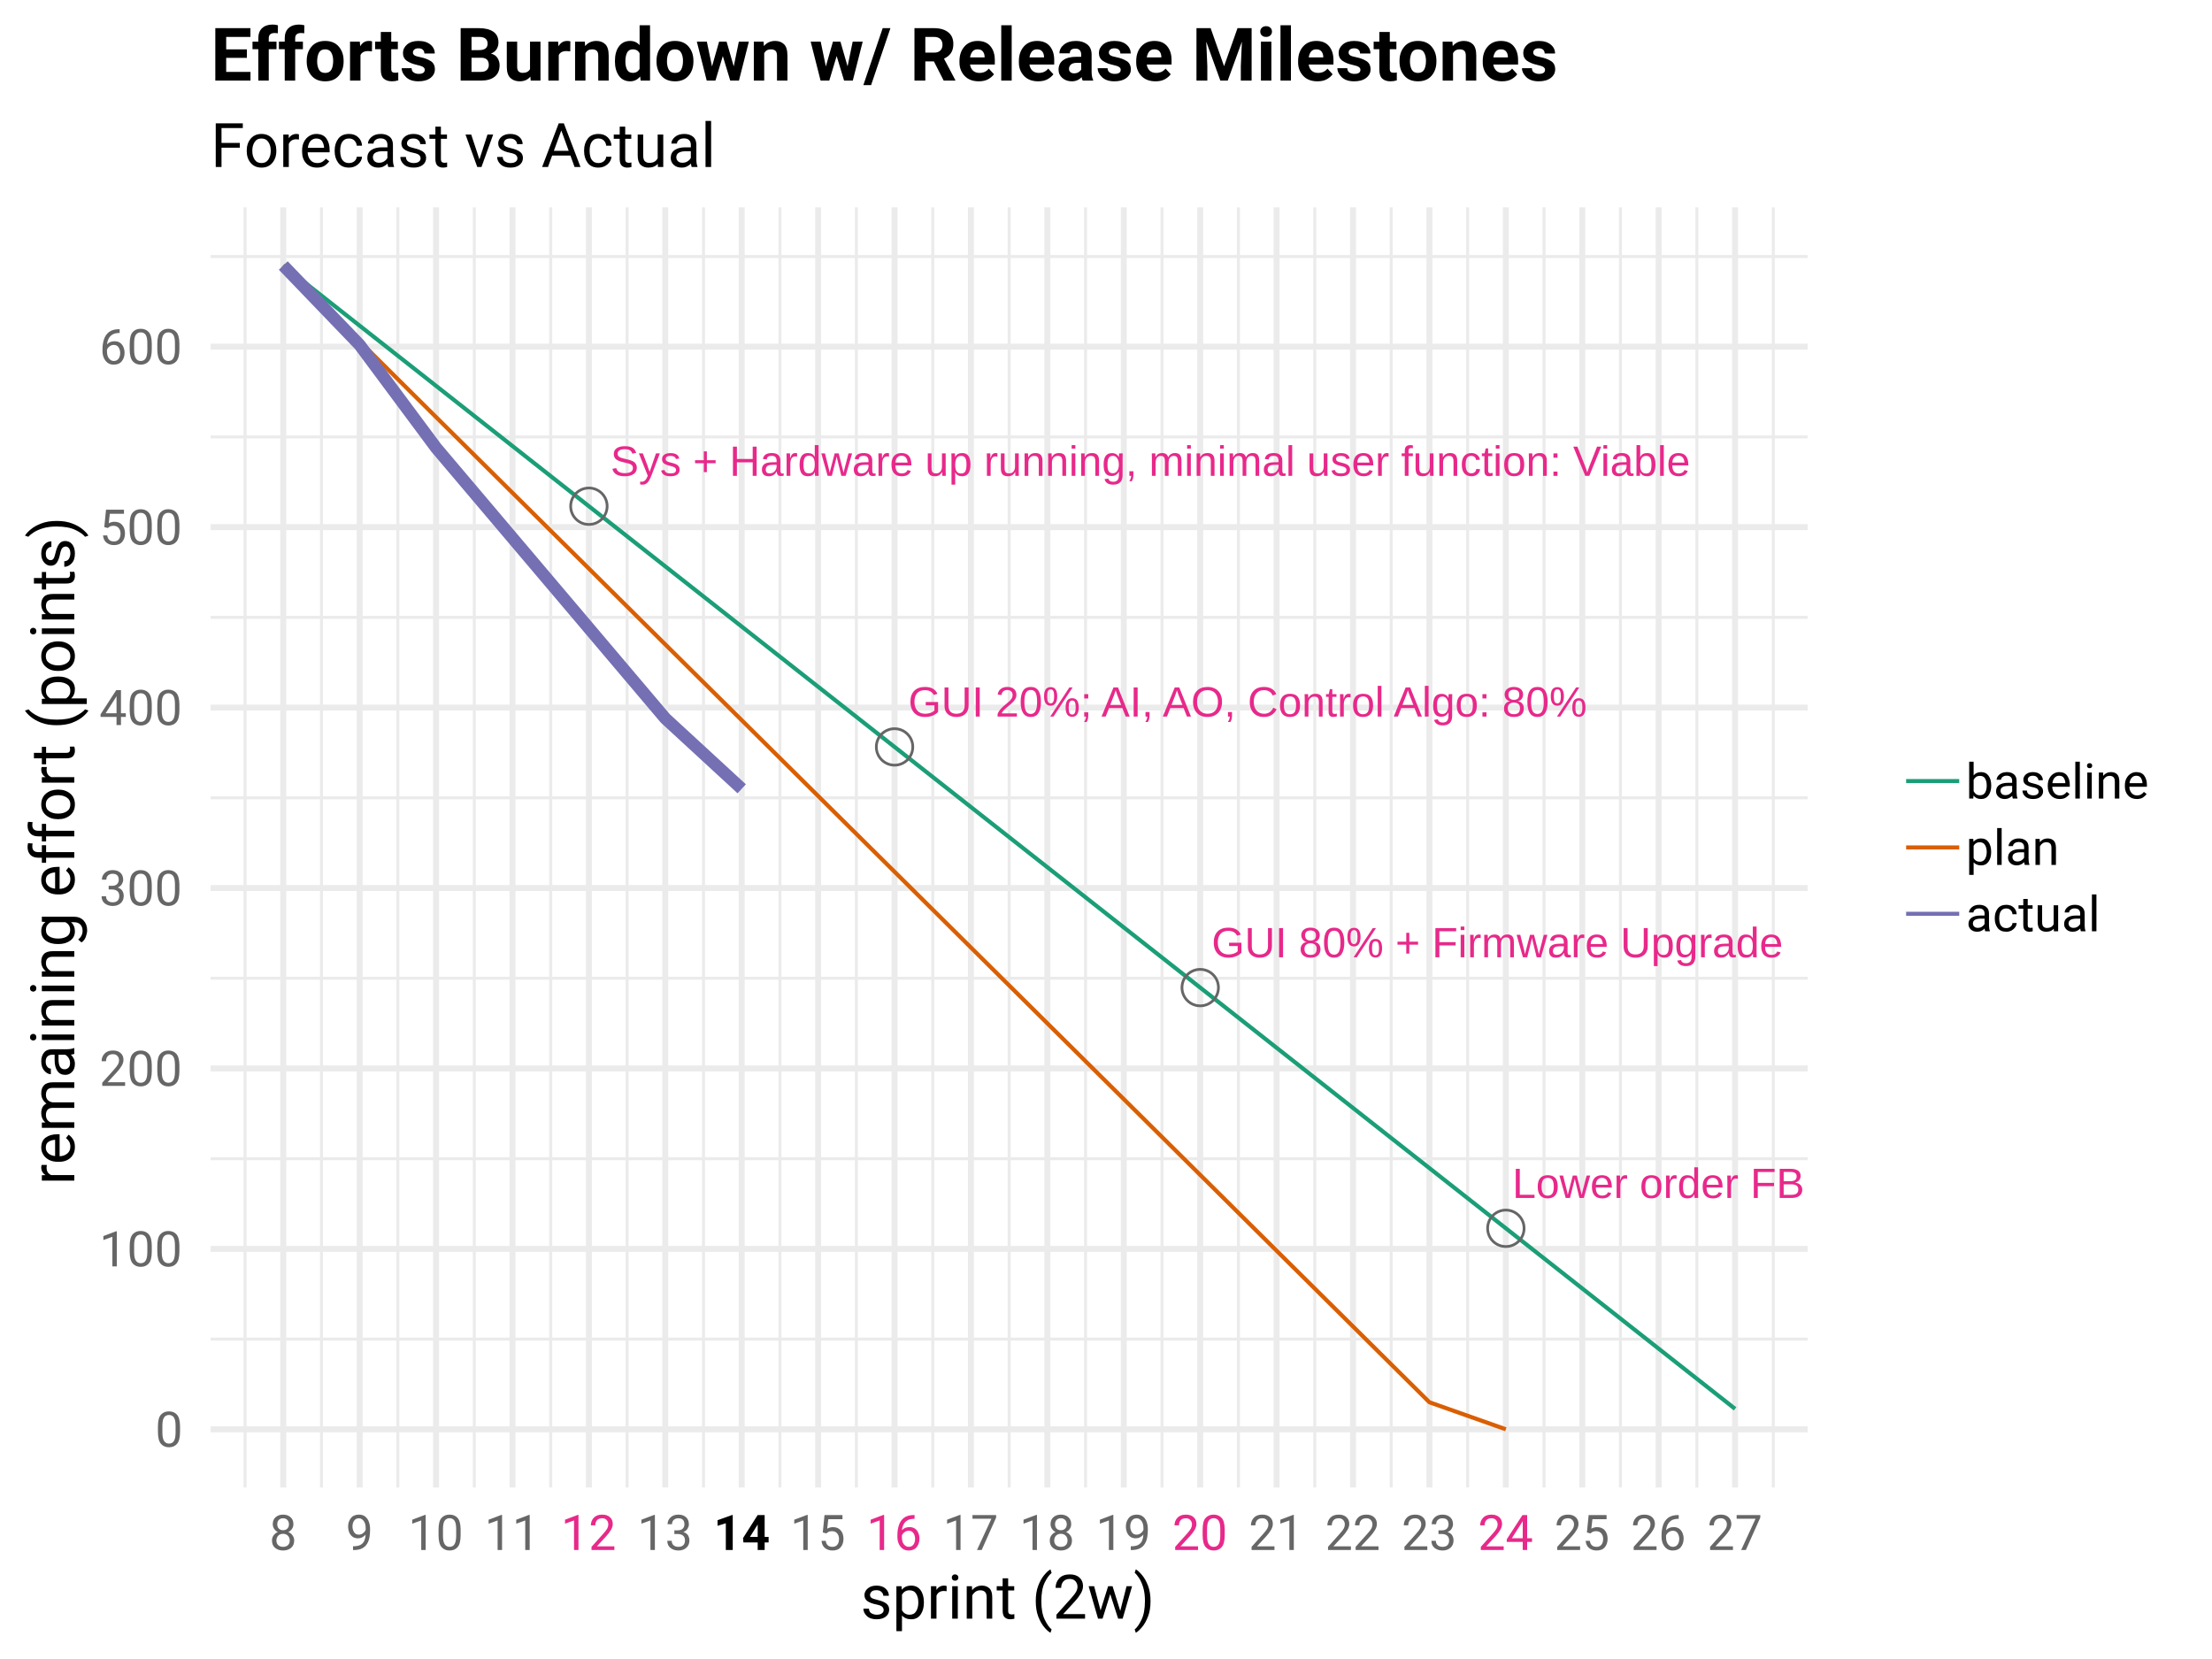
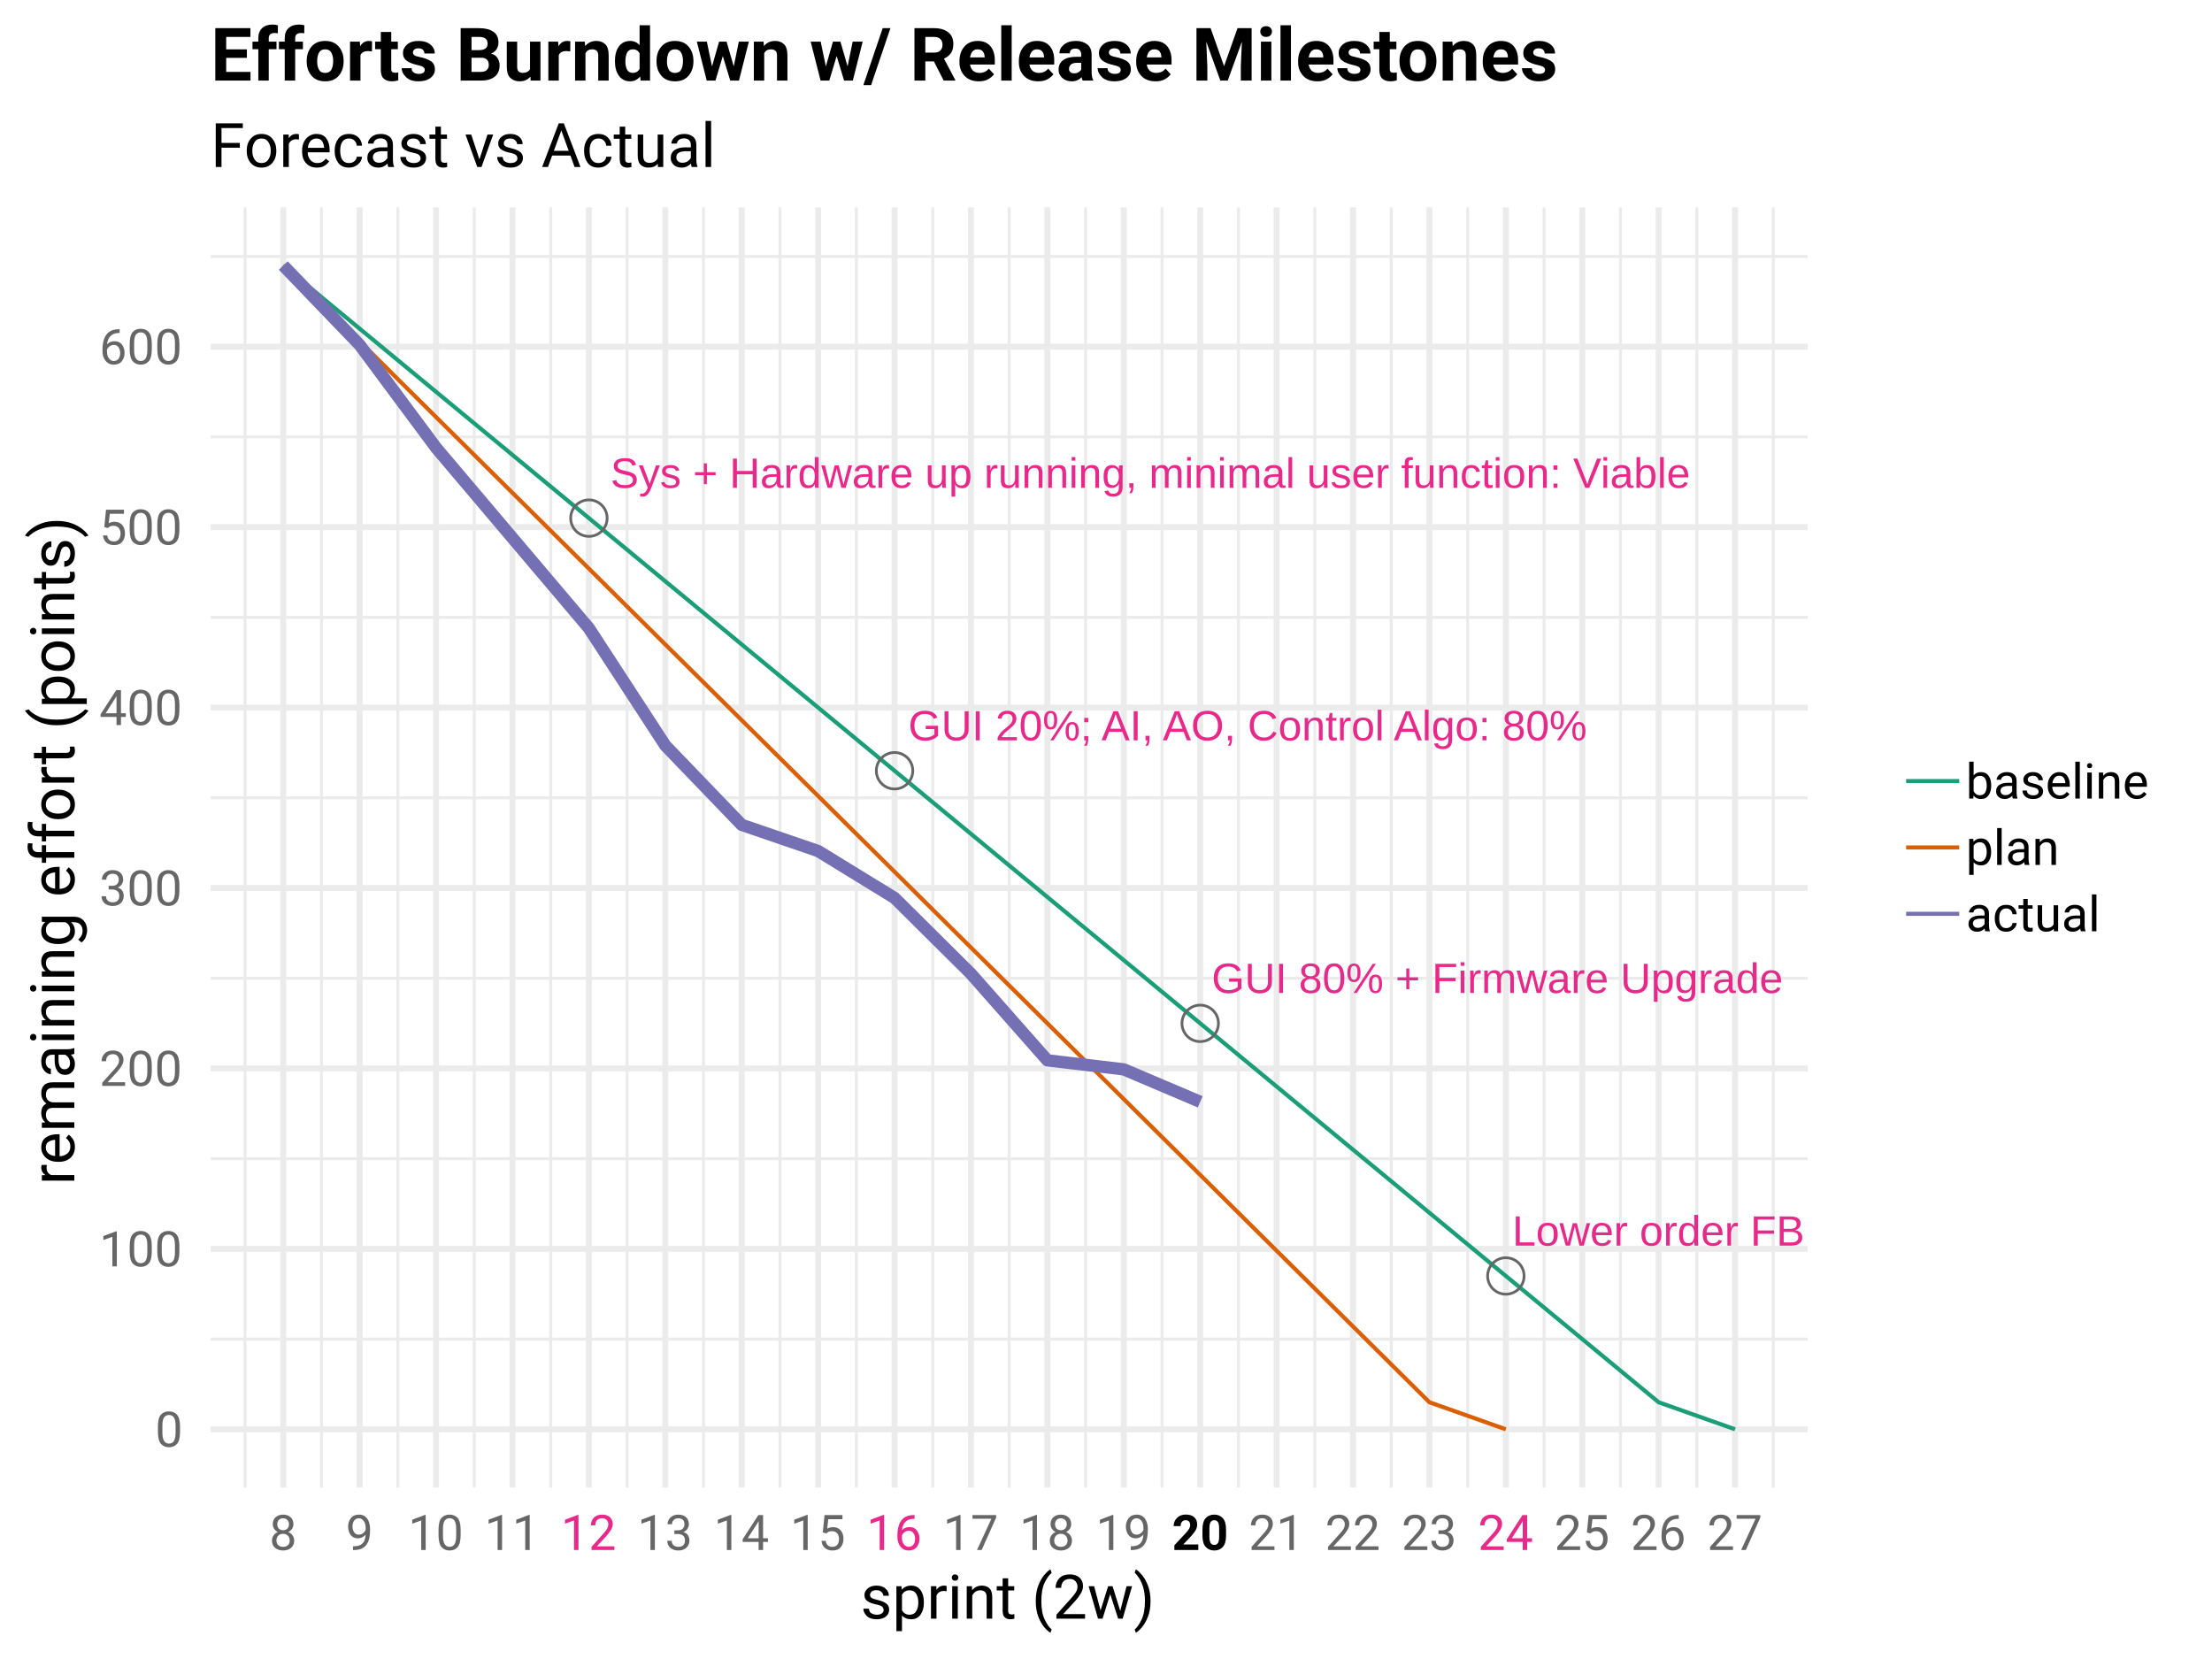
<svg xmlns="http://www.w3.org/2000/svg" viewBox="0 0 576.00 432.00">
  <defs>
    <style type="text/css">
    line, polyline, polygon, path, rect, circle {
      fill: none;
      stroke: #000000;
      stroke-linecap: round;
      stroke-linejoin: round;
      stroke-miterlimit: 10.00;
    }
  </style>
  </defs>
  <rect width="100%" height="100%" style="stroke: none; fill: #FFFFFF;" />
  <defs>
    <clipPath id="cpNTQuODV8NDcwLjcxfDM4Ny4zNXw1My45OQ==">
      <rect x="54.85" y="53.99" width="415.86" height="333.36" />
    </clipPath>
  </defs>
  <polyline points="54.85,348.70 470.71,348.70 " style="stroke-width: 0.78; stroke: #EBEBEB; stroke-linecap: butt;" clip-path="url(#cpNTQuODV8NDcwLjcxfDM4Ny4zNXw1My45OQ==)" />
  <polyline points="54.85,301.72 470.71,301.72 " style="stroke-width: 0.78; stroke: #EBEBEB; stroke-linecap: butt;" clip-path="url(#cpNTQuODV8NDcwLjcxfDM4Ny4zNXw1My45OQ==)" />
  <polyline points="54.85,254.73 470.71,254.73 " style="stroke-width: 0.78; stroke: #EBEBEB; stroke-linecap: butt;" clip-path="url(#cpNTQuODV8NDcwLjcxfDM4Ny4zNXw1My45OQ==)" />
  <polyline points="54.85,207.75 470.71,207.75 " style="stroke-width: 0.78; stroke: #EBEBEB; stroke-linecap: butt;" clip-path="url(#cpNTQuODV8NDcwLjcxfDM4Ny4zNXw1My45OQ==)" />
  <polyline points="54.85,160.76 470.71,160.76 " style="stroke-width: 0.78; stroke: #EBEBEB; stroke-linecap: butt;" clip-path="url(#cpNTQuODV8NDcwLjcxfDM4Ny4zNXw1My45OQ==)" />
  <polyline points="54.85,113.77 470.71,113.77 " style="stroke-width: 0.78; stroke: #EBEBEB; stroke-linecap: butt;" clip-path="url(#cpNTQuODV8NDcwLjcxfDM4Ny4zNXw1My45OQ==)" />
  <polyline points="54.85,66.79 470.71,66.79 " style="stroke-width: 0.78; stroke: #EBEBEB; stroke-linecap: butt;" clip-path="url(#cpNTQuODV8NDcwLjcxfDM4Ny4zNXw1My45OQ==)" />
  <polyline points="63.81,387.35 63.81,53.99 " style="stroke-width: 0.78; stroke: #EBEBEB; stroke-linecap: butt;" clip-path="url(#cpNTQuODV8NDcwLjcxfDM4Ny4zNXw1My45OQ==)" />
  <polyline points="83.71,387.35 83.71,53.99 " style="stroke-width: 0.78; stroke: #EBEBEB; stroke-linecap: butt;" clip-path="url(#cpNTQuODV8NDcwLjcxfDM4Ny4zNXw1My45OQ==)" />
  <polyline points="103.60,387.35 103.60,53.99 " style="stroke-width: 0.78; stroke: #EBEBEB; stroke-linecap: butt;" clip-path="url(#cpNTQuODV8NDcwLjcxfDM4Ny4zNXw1My45OQ==)" />
  <polyline points="123.50,387.35 123.50,53.99 " style="stroke-width: 0.78; stroke: #EBEBEB; stroke-linecap: butt;" clip-path="url(#cpNTQuODV8NDcwLjcxfDM4Ny4zNXw1My45OQ==)" />
  <polyline points="143.40,387.35 143.40,53.99 " style="stroke-width: 0.78; stroke: #EBEBEB; stroke-linecap: butt;" clip-path="url(#cpNTQuODV8NDcwLjcxfDM4Ny4zNXw1My45OQ==)" />
  <polyline points="163.30,387.35 163.30,53.99 " style="stroke-width: 0.78; stroke: #EBEBEB; stroke-linecap: butt;" clip-path="url(#cpNTQuODV8NDcwLjcxfDM4Ny4zNXw1My45OQ==)" />
  <polyline points="183.19,387.35 183.19,53.99 " style="stroke-width: 0.78; stroke: #EBEBEB; stroke-linecap: butt;" clip-path="url(#cpNTQuODV8NDcwLjcxfDM4Ny4zNXw1My45OQ==)" />
  <polyline points="203.09,387.35 203.09,53.99 " style="stroke-width: 0.78; stroke: #EBEBEB; stroke-linecap: butt;" clip-path="url(#cpNTQuODV8NDcwLjcxfDM4Ny4zNXw1My45OQ==)" />
  <polyline points="222.99,387.35 222.99,53.99 " style="stroke-width: 0.78; stroke: #EBEBEB; stroke-linecap: butt;" clip-path="url(#cpNTQuODV8NDcwLjcxfDM4Ny4zNXw1My45OQ==)" />
  <polyline points="242.89,387.35 242.89,53.99 " style="stroke-width: 0.78; stroke: #EBEBEB; stroke-linecap: butt;" clip-path="url(#cpNTQuODV8NDcwLjcxfDM4Ny4zNXw1My45OQ==)" />
  <polyline points="262.78,387.35 262.78,53.99 " style="stroke-width: 0.78; stroke: #EBEBEB; stroke-linecap: butt;" clip-path="url(#cpNTQuODV8NDcwLjcxfDM4Ny4zNXw1My45OQ==)" />
  <polyline points="282.68,387.35 282.68,53.99 " style="stroke-width: 0.78; stroke: #EBEBEB; stroke-linecap: butt;" clip-path="url(#cpNTQuODV8NDcwLjcxfDM4Ny4zNXw1My45OQ==)" />
  <polyline points="302.58,387.35 302.58,53.99 " style="stroke-width: 0.78; stroke: #EBEBEB; stroke-linecap: butt;" clip-path="url(#cpNTQuODV8NDcwLjcxfDM4Ny4zNXw1My45OQ==)" />
  <polyline points="322.48,387.35 322.48,53.99 " style="stroke-width: 0.78; stroke: #EBEBEB; stroke-linecap: butt;" clip-path="url(#cpNTQuODV8NDcwLjcxfDM4Ny4zNXw1My45OQ==)" />
  <polyline points="342.37,387.35 342.37,53.99 " style="stroke-width: 0.78; stroke: #EBEBEB; stroke-linecap: butt;" clip-path="url(#cpNTQuODV8NDcwLjcxfDM4Ny4zNXw1My45OQ==)" />
  <polyline points="362.27,387.35 362.27,53.99 " style="stroke-width: 0.78; stroke: #EBEBEB; stroke-linecap: butt;" clip-path="url(#cpNTQuODV8NDcwLjcxfDM4Ny4zNXw1My45OQ==)" />
  <polyline points="382.17,387.35 382.17,53.99 " style="stroke-width: 0.78; stroke: #EBEBEB; stroke-linecap: butt;" clip-path="url(#cpNTQuODV8NDcwLjcxfDM4Ny4zNXw1My45OQ==)" />
  <polyline points="402.07,387.35 402.07,53.99 " style="stroke-width: 0.78; stroke: #EBEBEB; stroke-linecap: butt;" clip-path="url(#cpNTQuODV8NDcwLjcxfDM4Ny4zNXw1My45OQ==)" />
  <polyline points="421.96,387.35 421.96,53.99 " style="stroke-width: 0.78; stroke: #EBEBEB; stroke-linecap: butt;" clip-path="url(#cpNTQuODV8NDcwLjcxfDM4Ny4zNXw1My45OQ==)" />
  <polyline points="441.86,387.35 441.86,53.99 " style="stroke-width: 0.78; stroke: #EBEBEB; stroke-linecap: butt;" clip-path="url(#cpNTQuODV8NDcwLjcxfDM4Ny4zNXw1My45OQ==)" />
  <polyline points="461.76,387.35 461.76,53.99 " style="stroke-width: 0.78; stroke: #EBEBEB; stroke-linecap: butt;" clip-path="url(#cpNTQuODV8NDcwLjcxfDM4Ny4zNXw1My45OQ==)" />
  <polyline points="54.85,372.19 470.71,372.19 " style="stroke-width: 1.55; stroke: #EBEBEB; stroke-linecap: butt;" clip-path="url(#cpNTQuODV8NDcwLjcxfDM4Ny4zNXw1My45OQ==)" />
  <polyline points="54.85,325.21 470.71,325.21 " style="stroke-width: 1.55; stroke: #EBEBEB; stroke-linecap: butt;" clip-path="url(#cpNTQuODV8NDcwLjcxfDM4Ny4zNXw1My45OQ==)" />
  <polyline points="54.85,278.22 470.71,278.22 " style="stroke-width: 1.55; stroke: #EBEBEB; stroke-linecap: butt;" clip-path="url(#cpNTQuODV8NDcwLjcxfDM4Ny4zNXw1My45OQ==)" />
  <polyline points="54.85,231.24 470.71,231.24 " style="stroke-width: 1.55; stroke: #EBEBEB; stroke-linecap: butt;" clip-path="url(#cpNTQuODV8NDcwLjcxfDM4Ny4zNXw1My45OQ==)" />
  <polyline points="54.85,184.25 470.71,184.25 " style="stroke-width: 1.55; stroke: #EBEBEB; stroke-linecap: butt;" clip-path="url(#cpNTQuODV8NDcwLjcxfDM4Ny4zNXw1My45OQ==)" />
  <polyline points="54.85,137.27 470.71,137.27 " style="stroke-width: 1.55; stroke: #EBEBEB; stroke-linecap: butt;" clip-path="url(#cpNTQuODV8NDcwLjcxfDM4Ny4zNXw1My45OQ==)" />
  <polyline points="54.85,90.28 470.71,90.28 " style="stroke-width: 1.55; stroke: #EBEBEB; stroke-linecap: butt;" clip-path="url(#cpNTQuODV8NDcwLjcxfDM4Ny4zNXw1My45OQ==)" />
  <polyline points="73.76,387.35 73.76,53.99 " style="stroke-width: 1.55; stroke: #EBEBEB; stroke-linecap: butt;" clip-path="url(#cpNTQuODV8NDcwLjcxfDM4Ny4zNXw1My45OQ==)" />
  <polyline points="93.65,387.35 93.65,53.99 " style="stroke-width: 1.55; stroke: #EBEBEB; stroke-linecap: butt;" clip-path="url(#cpNTQuODV8NDcwLjcxfDM4Ny4zNXw1My45OQ==)" />
  <polyline points="113.55,387.35 113.55,53.99 " style="stroke-width: 1.55; stroke: #EBEBEB; stroke-linecap: butt;" clip-path="url(#cpNTQuODV8NDcwLjcxfDM4Ny4zNXw1My45OQ==)" />
  <polyline points="133.45,387.35 133.45,53.99 " style="stroke-width: 1.55; stroke: #EBEBEB; stroke-linecap: butt;" clip-path="url(#cpNTQuODV8NDcwLjcxfDM4Ny4zNXw1My45OQ==)" />
  <polyline points="153.35,387.35 153.35,53.99 " style="stroke-width: 1.55; stroke: #EBEBEB; stroke-linecap: butt;" clip-path="url(#cpNTQuODV8NDcwLjcxfDM4Ny4zNXw1My45OQ==)" />
  <polyline points="173.24,387.35 173.24,53.99 " style="stroke-width: 1.55; stroke: #EBEBEB; stroke-linecap: butt;" clip-path="url(#cpNTQuODV8NDcwLjcxfDM4Ny4zNXw1My45OQ==)" />
  <polyline points="193.14,387.35 193.14,53.99 " style="stroke-width: 1.55; stroke: #EBEBEB; stroke-linecap: butt;" clip-path="url(#cpNTQuODV8NDcwLjcxfDM4Ny4zNXw1My45OQ==)" />
  <polyline points="213.04,387.35 213.04,53.99 " style="stroke-width: 1.55; stroke: #EBEBEB; stroke-linecap: butt;" clip-path="url(#cpNTQuODV8NDcwLjcxfDM4Ny4zNXw1My45OQ==)" />
  <polyline points="232.94,387.35 232.94,53.99 " style="stroke-width: 1.55; stroke: #EBEBEB; stroke-linecap: butt;" clip-path="url(#cpNTQuODV8NDcwLjcxfDM4Ny4zNXw1My45OQ==)" />
  <polyline points="252.83,387.35 252.83,53.99 " style="stroke-width: 1.55; stroke: #EBEBEB; stroke-linecap: butt;" clip-path="url(#cpNTQuODV8NDcwLjcxfDM4Ny4zNXw1My45OQ==)" />
  <polyline points="272.73,387.35 272.73,53.99 " style="stroke-width: 1.55; stroke: #EBEBEB; stroke-linecap: butt;" clip-path="url(#cpNTQuODV8NDcwLjcxfDM4Ny4zNXw1My45OQ==)" />
  <polyline points="292.63,387.35 292.63,53.99 " style="stroke-width: 1.55; stroke: #EBEBEB; stroke-linecap: butt;" clip-path="url(#cpNTQuODV8NDcwLjcxfDM4Ny4zNXw1My45OQ==)" />
  <polyline points="312.53,387.35 312.53,53.99 " style="stroke-width: 1.55; stroke: #EBEBEB; stroke-linecap: butt;" clip-path="url(#cpNTQuODV8NDcwLjcxfDM4Ny4zNXw1My45OQ==)" />
  <polyline points="332.42,387.35 332.42,53.99 " style="stroke-width: 1.55; stroke: #EBEBEB; stroke-linecap: butt;" clip-path="url(#cpNTQuODV8NDcwLjcxfDM4Ny4zNXw1My45OQ==)" />
  <polyline points="352.32,387.35 352.32,53.99 " style="stroke-width: 1.55; stroke: #EBEBEB; stroke-linecap: butt;" clip-path="url(#cpNTQuODV8NDcwLjcxfDM4Ny4zNXw1My45OQ==)" />
  <polyline points="372.22,387.35 372.22,53.99 " style="stroke-width: 1.55; stroke: #EBEBEB; stroke-linecap: butt;" clip-path="url(#cpNTQuODV8NDcwLjcxfDM4Ny4zNXw1My45OQ==)" />
  <polyline points="392.12,387.35 392.12,53.99 " style="stroke-width: 1.55; stroke: #EBEBEB; stroke-linecap: butt;" clip-path="url(#cpNTQuODV8NDcwLjcxfDM4Ny4zNXw1My45OQ==)" />
  <polyline points="412.02,387.35 412.02,53.99 " style="stroke-width: 1.55; stroke: #EBEBEB; stroke-linecap: butt;" clip-path="url(#cpNTQuODV8NDcwLjcxfDM4Ny4zNXw1My45OQ==)" />
  <polyline points="431.91,387.35 431.91,53.99 " style="stroke-width: 1.55; stroke: #EBEBEB; stroke-linecap: butt;" clip-path="url(#cpNTQuODV8NDcwLjcxfDM4Ny4zNXw1My45OQ==)" />
  <polyline points="451.81,387.35 451.81,53.99 " style="stroke-width: 1.55; stroke: #EBEBEB; stroke-linecap: butt;" clip-path="url(#cpNTQuODV8NDcwLjcxfDM4Ny4zNXw1My45OQ==)" />
-   <polyline points="73.76,69.14 93.65,84.81 113.55,100.48 133.45,116.15 153.35,131.82 173.24,147.49 193.14,163.16 213.04,178.83 232.94,194.50 252.83,210.16 272.73,225.83 292.63,241.50 312.53,257.17 332.42,272.84 352.32,288.51 372.22,304.18 392.12,319.85 412.02,335.52 431.91,351.19 451.81,366.86 " style="stroke-width: 1.07; stroke: #1B9E77; stroke-linecap: butt;" clip-path="url(#cpNTQuODV8NDcwLjcxfDM4Ny4zNXw1My45OQ==)" />
+   <polyline points="73.76,69.14 93.65,85.58 113.55,102.03 133.45,118.47 153.35,134.92 173.24,151.36 193.14,167.81 213.04,184.25 232.94,200.70 252.83,217.14 272.73,233.59 292.63,250.03 312.53,266.48 332.42,282.92 352.32,299.37 372.22,315.81 392.12,332.26 412.02,348.70 431.91,365.15 451.81,372.19 " style="stroke-width: 1.07; stroke: #1B9E77; stroke-linecap: butt;" clip-path="url(#cpNTQuODV8NDcwLjcxfDM4Ny4zNXw1My45OQ==)" />
  <polyline points="73.76,69.14 93.65,88.87 113.55,108.61 133.45,128.34 153.35,148.07 173.24,167.81 193.14,187.54 213.04,207.28 232.94,227.01 252.83,246.74 272.73,266.48 292.63,286.21 312.53,305.94 332.42,325.68 352.32,345.41 372.22,365.15 392.12,372.19 " style="stroke-width: 1.07; stroke: #D95F02; stroke-linecap: butt;" clip-path="url(#cpNTQuODV8NDcwLjcxfDM4Ny4zNXw1My45OQ==)" />
-   <polyline points="73.76,69.14 93.65,89.81 113.55,116.59 133.45,140.09 153.35,163.58 173.24,187.07 193.14,205.40 " style="stroke-width: 3.20; stroke: #7570B3; stroke-linecap: butt;" clip-path="url(#cpNTQuODV8NDcwLjcxfDM4Ny4zNXw1My45OQ==)" />
-   <circle cx="153.35" cy="131.82" r="3.56pt" style="stroke-width: 0.71; stroke: #666666;" clip-path="url(#cpNTQuODV8NDcwLjcxfDM4Ny4zNXw1My45OQ==)" />
-   <circle cx="232.94" cy="194.50" r="3.56pt" style="stroke-width: 0.71; stroke: #666666;" clip-path="url(#cpNTQuODV8NDcwLjcxfDM4Ny4zNXw1My45OQ==)" />
-   <circle cx="312.53" cy="257.17" r="3.56pt" style="stroke-width: 0.71; stroke: #666666;" clip-path="url(#cpNTQuODV8NDcwLjcxfDM4Ny4zNXw1My45OQ==)" />
-   <circle cx="392.12" cy="319.85" r="3.56pt" style="stroke-width: 0.71; stroke: #666666;" clip-path="url(#cpNTQuODV8NDcwLjcxfDM4Ny4zNXw1My45OQ==)" />
-   <g clip-path="url(#cpNTQuODV8NDcwLjcxfDM4Ny4zNXw1My45OQ==)">
-     <text x="158.97" y="123.91" style="font-size: 11.04px; fill: #E7298A; font-family: Arial;" textLength="281.34px" lengthAdjust="spacingAndGlyphs">Sys + Hardware up running, minimal user function: Viable</text>
-   </g>
-   <g clip-path="url(#cpNTQuODV8NDcwLjcxfDM4Ny4zNXw1My45OQ==)">
-     <text x="236.51" y="186.59" style="font-size: 11.04px; fill: #E7298A; font-family: Arial;" textLength="178.55px" lengthAdjust="spacingAndGlyphs">GUI 20%; AI, AO, Control Algo: 80%</text>
-   </g>
-   <g clip-path="url(#cpNTQuODV8NDcwLjcxfDM4Ny4zNXw1My45OQ==)">
-     <text x="315.50" y="249.27" style="font-size: 11.04px; fill: #E7298A; font-family: Arial;" textLength="148.78px" lengthAdjust="spacingAndGlyphs">GUI 80% + Firmware Upgrade</text>
-   </g>
-   <g clip-path="url(#cpNTQuODV8NDcwLjcxfDM4Ny4zNXw1My45OQ==)">
-     <text x="393.81" y="311.95" style="font-size: 11.04px; fill: #E7298A; font-family: Arial;" textLength="84.67px" lengthAdjust="spacingAndGlyphs">Lower order FBIs</text>
+   <polyline points="73.76,69.14 93.65,89.81 113.55,116.59 133.45,140.09 153.35,163.58 173.24,194.12 193.14,214.79 213.04,221.61 232.94,233.82 252.83,253.56 272.73,276.11 292.63,278.46 312.53,286.92 " style="stroke-width: 3.20; stroke: #7570B3; stroke-linecap: butt;" clip-path="url(#cpNTQuODV8NDcwLjcxfDM4Ny4zNXw1My45OQ==)" />
+   <circle cx="153.35" cy="134.92" r="3.56pt" style="stroke-width: 0.71; stroke: #666666;" clip-path="url(#cpNTQuODV8NDcwLjcxfDM4Ny4zNXw1My45OQ==)" />
+   <circle cx="232.94" cy="200.70" r="3.56pt" style="stroke-width: 0.71; stroke: #666666;" clip-path="url(#cpNTQuODV8NDcwLjcxfDM4Ny4zNXw1My45OQ==)" />
+   <circle cx="312.53" cy="266.48" r="3.56pt" style="stroke-width: 0.71; stroke: #666666;" clip-path="url(#cpNTQuODV8NDcwLjcxfDM4Ny4zNXw1My45OQ==)" />
+   <circle cx="392.12" cy="332.26" r="3.56pt" style="stroke-width: 0.71; stroke: #666666;" clip-path="url(#cpNTQuODV8NDcwLjcxfDM4Ny4zNXw1My45OQ==)" />
+   <g clip-path="url(#cpNTQuODV8NDcwLjcxfDM4Ny4zNXw1My45OQ==)">
+     <text x="158.97" y="127.02" style="font-size: 11.04px; fill: #E7298A; font-family: Arial;" textLength="281.34px" lengthAdjust="spacingAndGlyphs">Sys + Hardware up running, minimal user function: Viable</text>
+   </g>
+   <g clip-path="url(#cpNTQuODV8NDcwLjcxfDM4Ny4zNXw1My45OQ==)">
+     <text x="236.51" y="192.79" style="font-size: 11.04px; fill: #E7298A; font-family: Arial;" textLength="178.55px" lengthAdjust="spacingAndGlyphs">GUI 20%; AI, AO, Control Algo: 80%</text>
+   </g>
+   <g clip-path="url(#cpNTQuODV8NDcwLjcxfDM4Ny4zNXw1My45OQ==)">
+     <text x="315.50" y="258.57" style="font-size: 11.04px; fill: #E7298A; font-family: Arial;" textLength="148.78px" lengthAdjust="spacingAndGlyphs">GUI 80% + Firmware Upgrade</text>
+   </g>
+   <g clip-path="url(#cpNTQuODV8NDcwLjcxfDM4Ny4zNXw1My45OQ==)">
+     <text x="393.81" y="324.35" style="font-size: 11.04px; fill: #E7298A; font-family: Arial;" textLength="84.67px" lengthAdjust="spacingAndGlyphs">Lower order FBIs</text>
  </g>
  <defs>
    <clipPath id="cpMC4wMHw1NzYuMDB8NDMyLjAwfDAuMDA=">
      <rect x="0.00" y="0.00" width="576.00" height="432.00" />
    </clipPath>
  </defs>
  <g clip-path="url(#cpMC4wMHw1NzYuMDB8NDMyLjAwfDAuMDA=)">
    <text x="40.41" y="376.74" style="font-size: 12.80px; fill: #666666; font-family: Roboto;" textLength="7.28px" lengthAdjust="spacingAndGlyphs">0</text>
  </g>
  <g clip-path="url(#cpMC4wMHw1NzYuMDB8NDMyLjAwfDAuMDA=)">
    <text x="25.86" y="329.76" style="font-size: 12.80px; fill: #666666; font-family: Roboto;" textLength="21.83px" lengthAdjust="spacingAndGlyphs">100</text>
  </g>
  <g clip-path="url(#cpMC4wMHw1NzYuMDB8NDMyLjAwfDAuMDA=)">
    <text x="25.86" y="282.77" style="font-size: 12.80px; fill: #666666; font-family: Roboto;" textLength="21.83px" lengthAdjust="spacingAndGlyphs">200</text>
  </g>
  <g clip-path="url(#cpMC4wMHw1NzYuMDB8NDMyLjAwfDAuMDA=)">
    <text x="25.86" y="235.79" style="font-size: 12.80px; fill: #666666; font-family: Roboto;" textLength="21.83px" lengthAdjust="spacingAndGlyphs">300</text>
  </g>
  <g clip-path="url(#cpMC4wMHw1NzYuMDB8NDMyLjAwfDAuMDA=)">
    <text x="25.86" y="188.80" style="font-size: 12.80px; fill: #666666; font-family: Roboto;" textLength="21.83px" lengthAdjust="spacingAndGlyphs">400</text>
  </g>
  <g clip-path="url(#cpMC4wMHw1NzYuMDB8NDMyLjAwfDAuMDA=)">
    <text x="25.86" y="141.82" style="font-size: 12.80px; fill: #666666; font-family: Roboto;" textLength="21.83px" lengthAdjust="spacingAndGlyphs">500</text>
  </g>
  <g clip-path="url(#cpMC4wMHw1NzYuMDB8NDMyLjAwfDAuMDA=)">
    <text x="25.86" y="94.83" style="font-size: 12.80px; fill: #666666; font-family: Roboto;" textLength="21.83px" lengthAdjust="spacingAndGlyphs">600</text>
  </g>
  <g clip-path="url(#cpMC4wMHw1NzYuMDB8NDMyLjAwfDAuMDA=)">
    <text x="70.12" y="403.62" style="font-size: 12.80px; fill: #666666; font-family: Roboto;" textLength="7.28px" lengthAdjust="spacingAndGlyphs">8</text>
  </g>
  <g clip-path="url(#cpMC4wMHw1NzYuMDB8NDMyLjAwfDAuMDA=)">
    <text x="90.02" y="403.62" style="font-size: 12.80px; fill: #666666; font-family: Roboto;" textLength="7.28px" lengthAdjust="spacingAndGlyphs">9</text>
  </g>
  <g clip-path="url(#cpMC4wMHw1NzYuMDB8NDMyLjAwfDAuMDA=)">
    <text x="106.28" y="403.62" style="font-size: 12.80px; fill: #666666; font-family: Roboto;" textLength="14.55px" lengthAdjust="spacingAndGlyphs">10</text>
  </g>
  <g clip-path="url(#cpMC4wMHw1NzYuMDB8NDMyLjAwfDAuMDA=)">
    <text x="126.17" y="403.62" style="font-size: 12.80px; fill: #666666; font-family: Roboto;" textLength="14.55px" lengthAdjust="spacingAndGlyphs">11</text>
  </g>
  <g clip-path="url(#cpMC4wMHw1NzYuMDB8NDMyLjAwfDAuMDA=)">
    <text x="146.07" y="403.62" style="font-size: 12.80px; fill: #E7298A; font-family: Roboto;" textLength="14.55px" lengthAdjust="spacingAndGlyphs">12</text>
  </g>
  <g clip-path="url(#cpMC4wMHw1NzYuMDB8NDMyLjAwfDAuMDA=)">
    <text x="165.97" y="403.62" style="font-size: 12.80px; fill: #666666; font-family: Roboto;" textLength="14.55px" lengthAdjust="spacingAndGlyphs">13</text>
  </g>
  <g clip-path="url(#cpMC4wMHw1NzYuMDB8NDMyLjAwfDAuMDA=)">
-     <text x="185.80" y="403.62" style="font-size: 12.80px; font-weight: bold; font-family: Roboto;" textLength="14.69px" lengthAdjust="spacingAndGlyphs">14</text>
+     <text x="185.87" y="403.62" style="font-size: 12.80px; fill: #666666; font-family: Roboto;" textLength="14.55px" lengthAdjust="spacingAndGlyphs">14</text>
  </g>
  <g clip-path="url(#cpMC4wMHw1NzYuMDB8NDMyLjAwfDAuMDA=)">
    <text x="205.76" y="403.62" style="font-size: 12.80px; fill: #666666; font-family: Roboto;" textLength="14.55px" lengthAdjust="spacingAndGlyphs">15</text>
  </g>
  <g clip-path="url(#cpMC4wMHw1NzYuMDB8NDMyLjAwfDAuMDA=)">
    <text x="225.66" y="403.62" style="font-size: 12.80px; fill: #E7298A; font-family: Roboto;" textLength="14.55px" lengthAdjust="spacingAndGlyphs">16</text>
  </g>
  <g clip-path="url(#cpMC4wMHw1NzYuMDB8NDMyLjAwfDAuMDA=)">
    <text x="245.56" y="403.62" style="font-size: 12.80px; fill: #666666; font-family: Roboto;" textLength="14.55px" lengthAdjust="spacingAndGlyphs">17</text>
  </g>
  <g clip-path="url(#cpMC4wMHw1NzYuMDB8NDMyLjAwfDAuMDA=)">
    <text x="265.46" y="403.62" style="font-size: 12.80px; fill: #666666; font-family: Roboto;" textLength="14.55px" lengthAdjust="spacingAndGlyphs">18</text>
  </g>
  <g clip-path="url(#cpMC4wMHw1NzYuMDB8NDMyLjAwfDAuMDA=)">
    <text x="285.35" y="403.62" style="font-size: 12.80px; fill: #666666; font-family: Roboto;" textLength="14.55px" lengthAdjust="spacingAndGlyphs">19</text>
  </g>
  <g clip-path="url(#cpMC4wMHw1NzYuMDB8NDMyLjAwfDAuMDA=)">
-     <text x="305.25" y="403.62" style="font-size: 12.80px; fill: #E7298A; font-family: Roboto;" textLength="14.55px" lengthAdjust="spacingAndGlyphs">20</text>
+     <text x="305.18" y="403.62" style="font-size: 12.80px; font-weight: bold; font-family: Roboto;" textLength="14.69px" lengthAdjust="spacingAndGlyphs">20</text>
  </g>
  <g clip-path="url(#cpMC4wMHw1NzYuMDB8NDMyLjAwfDAuMDA=)">
    <text x="325.15" y="403.62" style="font-size: 12.80px; fill: #666666; font-family: Roboto;" textLength="14.55px" lengthAdjust="spacingAndGlyphs">21</text>
  </g>
  <g clip-path="url(#cpMC4wMHw1NzYuMDB8NDMyLjAwfDAuMDA=)">
    <text x="345.05" y="403.62" style="font-size: 12.80px; fill: #666666; font-family: Roboto;" textLength="14.55px" lengthAdjust="spacingAndGlyphs">22</text>
  </g>
  <g clip-path="url(#cpMC4wMHw1NzYuMDB8NDMyLjAwfDAuMDA=)">
    <text x="364.95" y="403.62" style="font-size: 12.80px; fill: #666666; font-family: Roboto;" textLength="14.55px" lengthAdjust="spacingAndGlyphs">23</text>
  </g>
  <g clip-path="url(#cpMC4wMHw1NzYuMDB8NDMyLjAwfDAuMDA=)">
    <text x="384.84" y="403.62" style="font-size: 12.80px; fill: #E7298A; font-family: Roboto;" textLength="14.55px" lengthAdjust="spacingAndGlyphs">24</text>
  </g>
  <g clip-path="url(#cpMC4wMHw1NzYuMDB8NDMyLjAwfDAuMDA=)">
    <text x="404.74" y="403.62" style="font-size: 12.80px; fill: #666666; font-family: Roboto;" textLength="14.55px" lengthAdjust="spacingAndGlyphs">25</text>
  </g>
  <g clip-path="url(#cpMC4wMHw1NzYuMDB8NDMyLjAwfDAuMDA=)">
    <text x="424.64" y="403.62" style="font-size: 12.80px; fill: #666666; font-family: Roboto;" textLength="14.55px" lengthAdjust="spacingAndGlyphs">26</text>
  </g>
  <g clip-path="url(#cpMC4wMHw1NzYuMDB8NDMyLjAwfDAuMDA=)">
    <text x="444.54" y="403.62" style="font-size: 12.80px; fill: #666666; font-family: Roboto;" textLength="14.55px" lengthAdjust="spacingAndGlyphs">27</text>
  </g>
  <g clip-path="url(#cpMC4wMHw1NzYuMDB8NDMyLjAwfDAuMDA=)">
    <text x="224.07" y="421.50" style="font-size: 16.00px; font-family: Roboto;" textLength="77.42px" lengthAdjust="spacingAndGlyphs">sprint (2w)</text>
  </g>
  <g clip-path="url(#cpMC4wMHw1NzYuMDB8NDMyLjAwfDAuMDA=)">
    <text transform="translate(19.35,308.54) rotate(-90)" style="font-size: 16.00px; font-family: Roboto;" textLength="175.76px" lengthAdjust="spacingAndGlyphs">remaining effort (points)</text>
  </g>
  <line x1="496.35" y1="203.39" x2="510.18" y2="203.39" style="stroke-width: 1.07; stroke: #1B9E77; stroke-linecap: butt;" clip-path="url(#cpMC4wMHw1NzYuMDB8NDMyLjAwfDAuMDA=)" />
  <line x1="496.35" y1="220.67" x2="510.18" y2="220.67" style="stroke-width: 1.07; stroke: #D95F02; stroke-linecap: butt;" clip-path="url(#cpMC4wMHw1NzYuMDB8NDMyLjAwfDAuMDA=)" />
  <line x1="496.35" y1="237.95" x2="510.18" y2="237.95" style="stroke-width: 1.07; stroke: #7570B3; stroke-linecap: butt;" clip-path="url(#cpMC4wMHw1NzYuMDB8NDMyLjAwfDAuMDA=)" />
  <g clip-path="url(#cpMC4wMHw1NzYuMDB8NDMyLjAwfDAuMDA=)">
    <text x="511.90" y="207.94" style="font-size: 12.80px; font-family: Roboto;" textLength="48.16px" lengthAdjust="spacingAndGlyphs">baseline</text>
  </g>
  <g clip-path="url(#cpMC4wMHw1NzYuMDB8NDMyLjAwfDAuMDA=)">
    <text x="511.90" y="225.22" style="font-size: 12.80px; font-family: Roboto;" textLength="24.53px" lengthAdjust="spacingAndGlyphs">plan</text>
  </g>
  <g clip-path="url(#cpMC4wMHw1NzYuMDB8NDMyLjAwfDAuMDA=)">
    <text x="511.90" y="242.50" style="font-size: 12.80px; font-family: Roboto;" textLength="35.22px" lengthAdjust="spacingAndGlyphs">actual</text>
  </g>
  <g clip-path="url(#cpMC4wMHw1NzYuMDB8NDMyLjAwfDAuMDA=)">
    <text x="54.85" y="43.49" style="font-size: 16.00px; font-family: Roboto;" textLength="132.92px" lengthAdjust="spacingAndGlyphs">Forecast vs Actual</text>
  </g>
  <g clip-path="url(#cpMC4wMHw1NzYuMDB8NDMyLjAwfDAuMDA=)">
    <text x="54.85" y="20.99" style="font-size: 19.20px; font-weight: bold; font-family: Roboto;" textLength="350.80px" lengthAdjust="spacingAndGlyphs">Efforts Burndown w/ Release Milestones</text>
  </g>
</svg>
